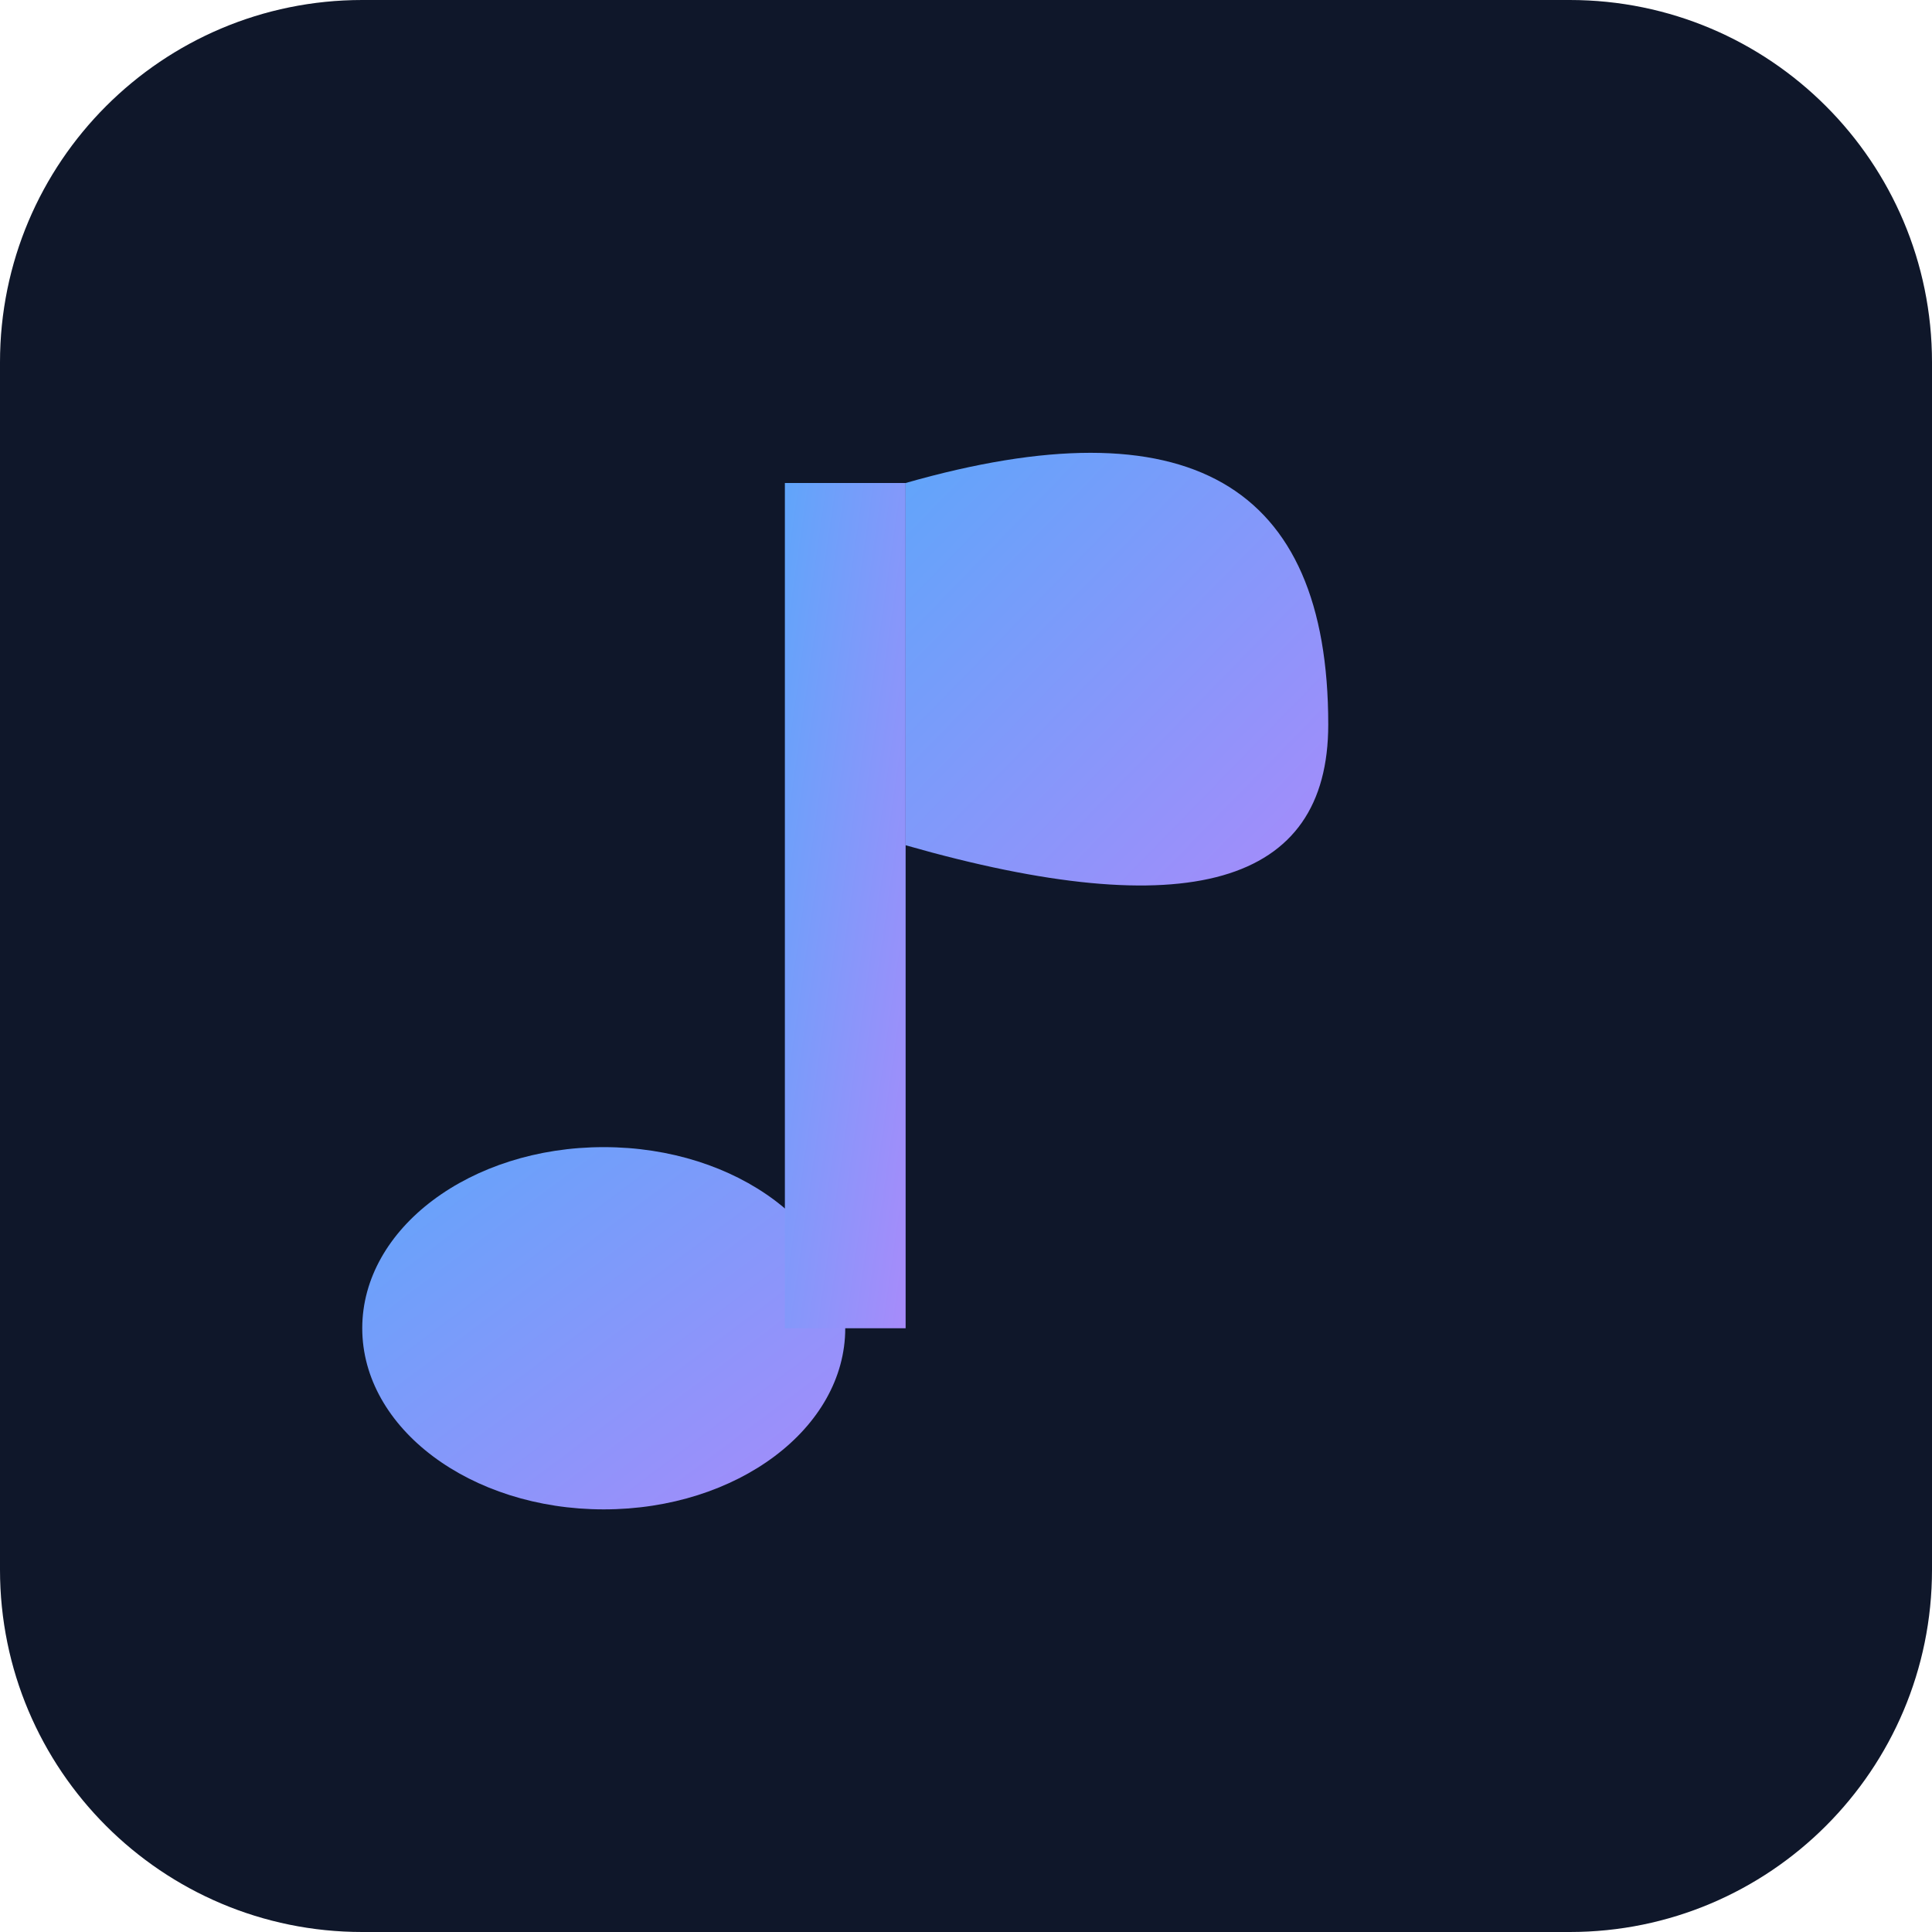
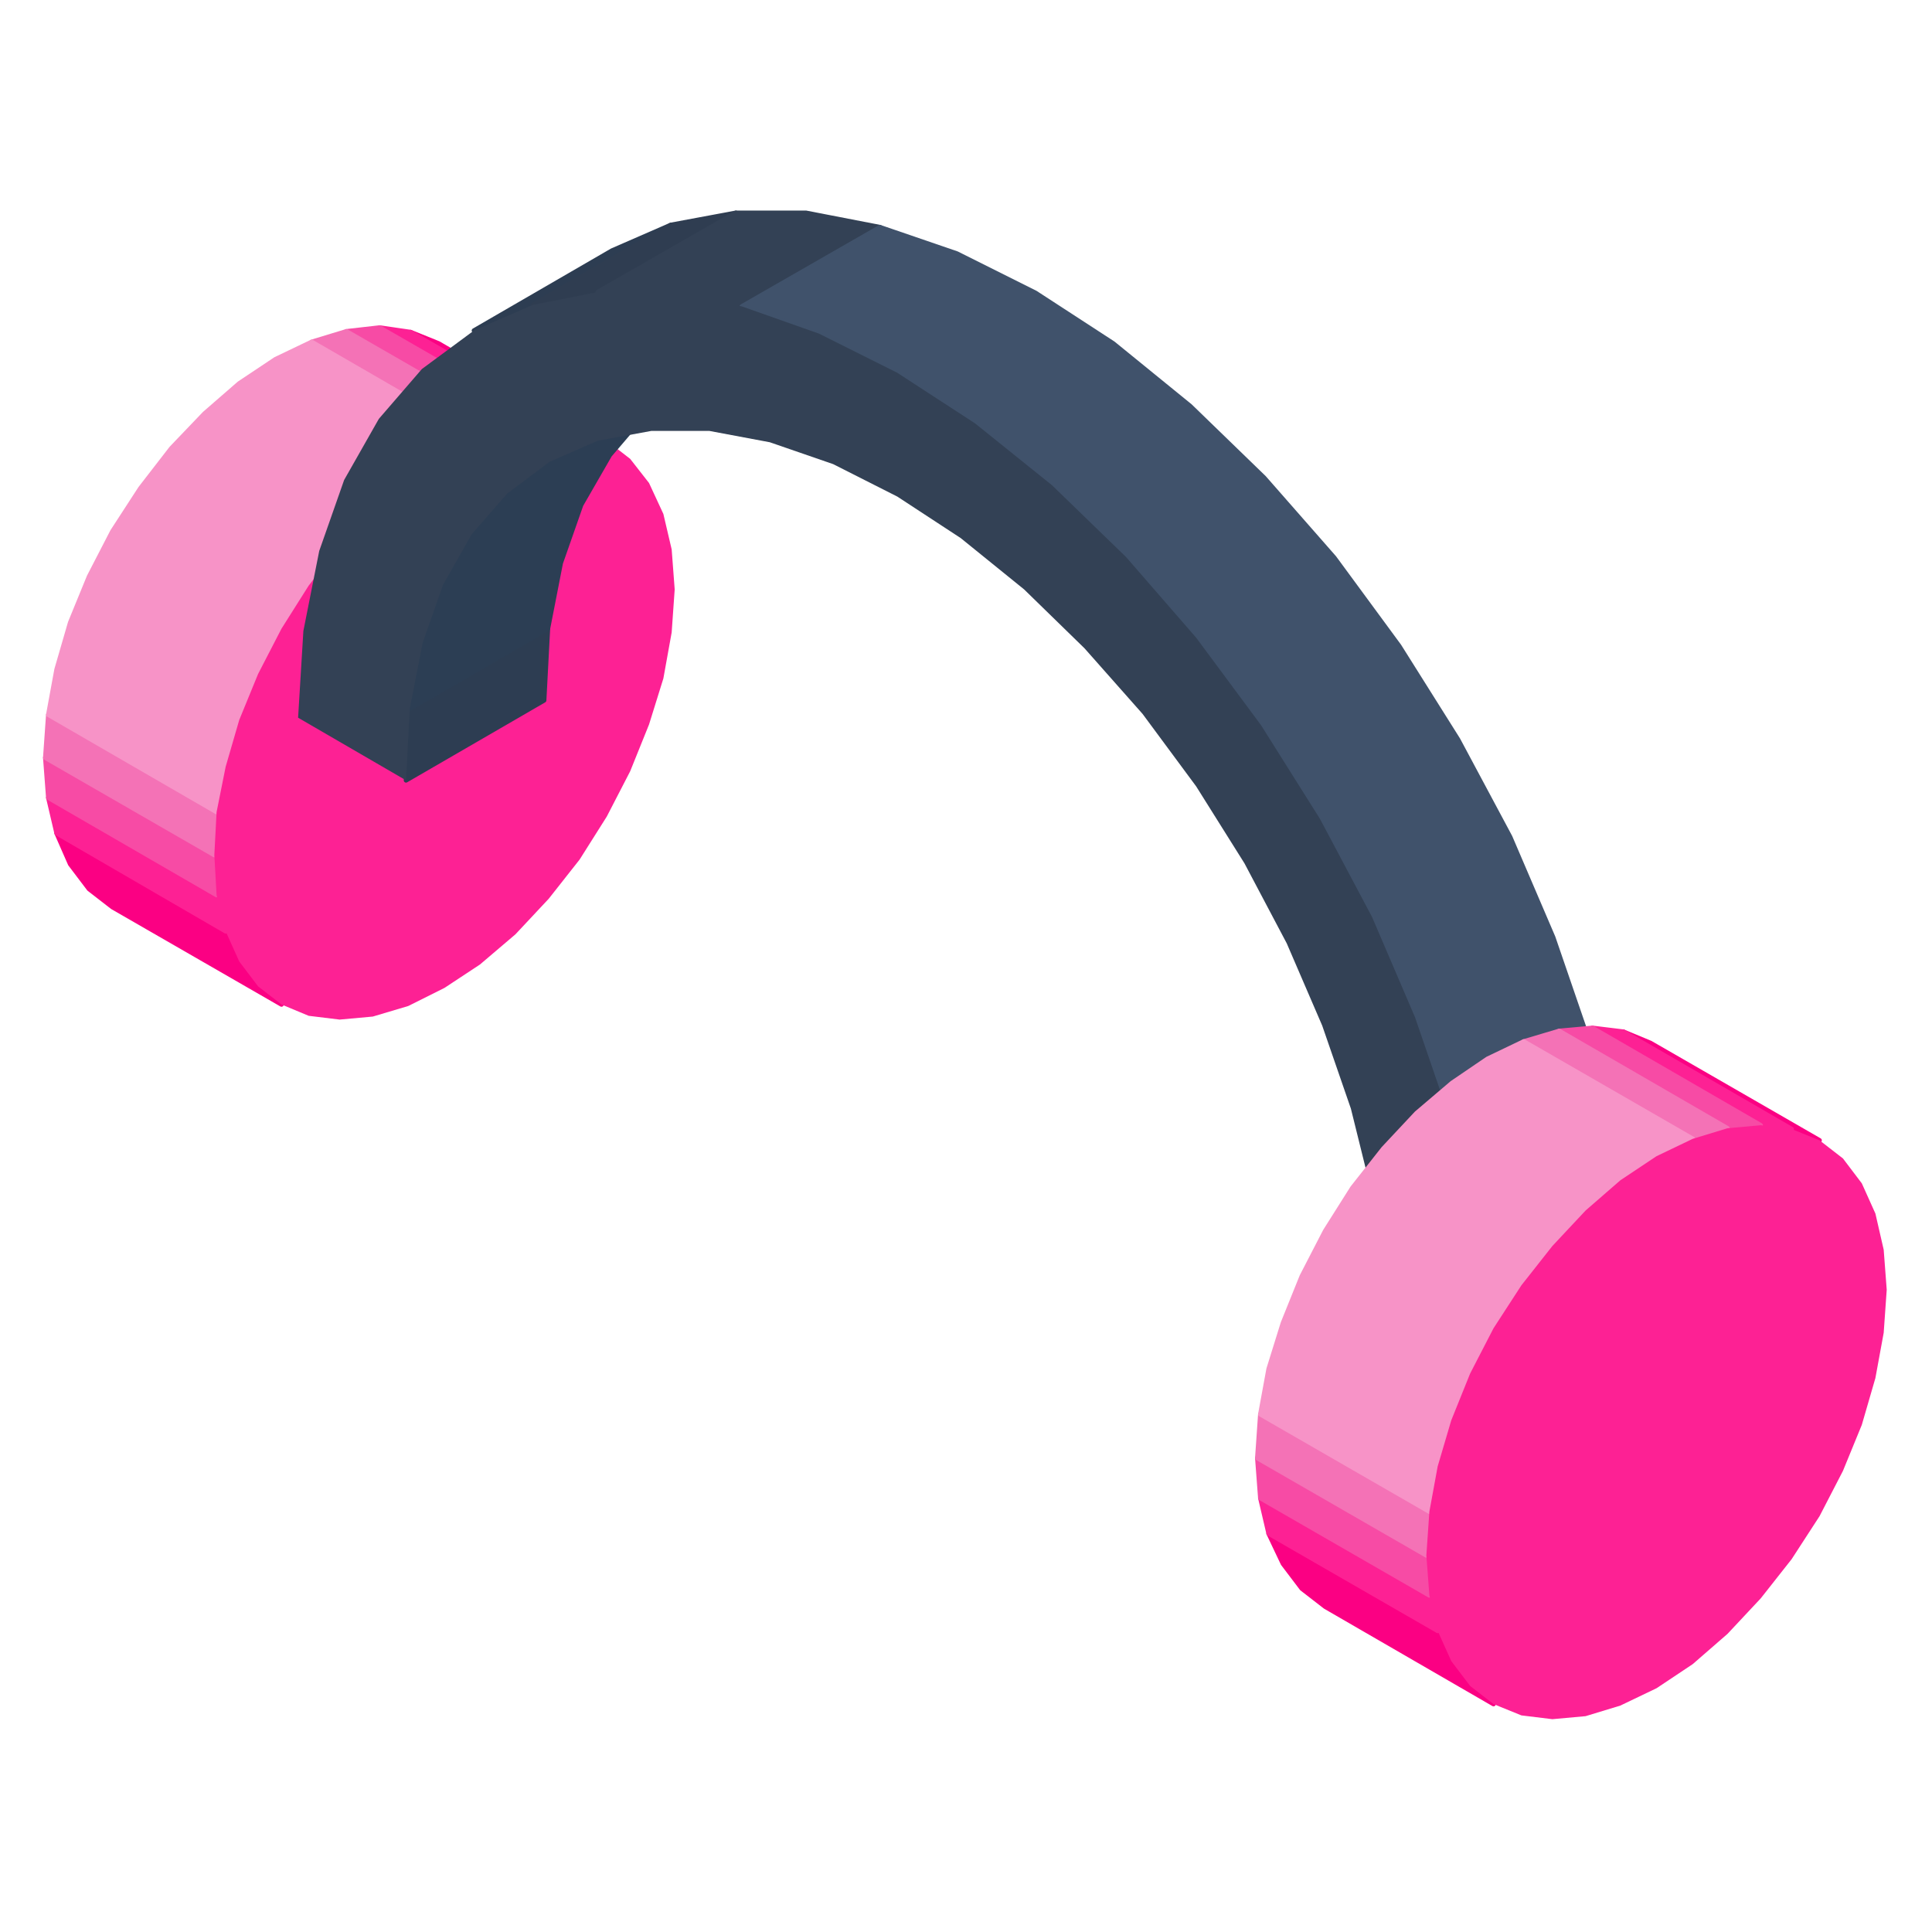
- <svg xmlns="http://www.w3.org/2000/svg" viewBox="0 0 32 32">
-   <defs>
-     <linearGradient id="grad" x1="0%" y1="0%" x2="100%" y2="100%">
-       <stop offset="0%" style="stop-color:#60a5fa;stop-opacity:1" />
-       <stop offset="100%" style="stop-color:#a78bfa;stop-opacity:1" />
-     </linearGradient>
-   </defs>
-   <rect width="32" height="32" rx="6" fill="#0f172a" />
-   <g fill="url(#grad)">
-     <ellipse cx="10" cy="22" rx="4" ry="3" />
-     <rect x="13" y="8" width="2" height="14" />
-     <path d="M15 8 Q22 6 22 12 Q22 16 15 14 L15 8" />
-   </g>
+ <svg xmlns="http://www.w3.org/2000/svg" viewBox="0 0 256 256" width="256" height="256" role="img" aria-label="Music Ear Trainer icon">
+   <path d="M54.4,44L58.1,45.5L80.4,58.4L76.8,56.9ZM14.9,120.2L11.8,117.8L9.3,114.5L7.5,110.4L29.9,123.4L31.7,127.4L34.2,130.7L37.3,133.1Z" fill="#fb0083" stroke="#fb0083" stroke-width="0.6" stroke-linejoin="round" />
+   <path d="M50.3,43.4L54.4,44L76.8,56.9L72.7,56.3ZM7.5,110.4L6.4,105.7L28.7,118.6L29.9,123.4Z" fill="#fd2194" stroke="#fd2194" stroke-width="0.6" stroke-linejoin="round" />
+   <path d="M45.9,43.9L50.3,43.4L72.7,56.3L68.3,56.8ZM6.4,105.7L6,100.4L28.4,113.3L28.7,118.6Z" fill="#f74ba5" stroke="#f74ba5" stroke-width="0.6" stroke-linejoin="round" />
+   <path d="M41.3,45.3L45.9,43.9L68.3,56.8L63.6,58.2ZM6,100.4L6.4,94.7L28.7,107.6L28.4,113.3Z" fill="#f472b6" stroke="#f472b6" stroke-width="0.6" stroke-linejoin="round" />
+   <path d="M6.4,94.7L7.5,88.7L9.3,82.5L11.8,76.4L14.9,70.4L18.6,64.7L22.7,59.4L27.1,54.8L31.7,50.8L36.5,47.6L41.3,45.3L63.6,58.2L58.9,60.5L54.1,63.7L49.4,67.7L45,72.3L40.9,77.6L37.3,83.3L34.2,89.3L31.7,95.4L29.9,101.6L28.7,107.6Z" fill="#f793c7" stroke="#f793c7" stroke-width="0.6" stroke-linejoin="round" />
+   <path d="M28.4,113.3L28.7,107.6L29.9,101.6L31.7,95.4L34.2,89.3L37.3,83.3L40.9,77.6L45,72.3L49.4,67.7L54.1,63.7L58.9,60.5L63.6,58.2L68.3,56.8L72.7,56.3L76.8,56.9L80.4,58.4L83.5,60.8L86,64L87.9,68.1L89,72.8L89.4,78.1L89,83.8L87.9,89.9L86,96L83.5,102.2L80.4,108.2L76.8,113.9L72.7,119.1L68.3,123.8L63.6,127.8L58.9,130.9L54.1,133.3L49.4,134.7L45,135.1L40.9,134.6L37.3,133.1L34.2,130.7L31.7,127.4L29.9,123.4L28.7,118.6Z" fill="#fd2194" />
+   <path d="M72.1,92.8L72.6,83.3L54.3,93.9L53.8,103.4ZM88.9,29.8L81.1,33.2L62.8,43.8L70.6,40.4ZM216.5,176.1L215.8,163.8L197.5,174.4L198.2,186.7Z" fill="#2d3d52" stroke="#2d3d52" stroke-width="0.6" stroke-linejoin="round" />
+   <path d="M72.6,83.3L74.3,74.6L77,66.9L80.8,60.3L85.5,54.8L91.1,50.7L72.8,61.2L67.2,65.4L62.5,70.8L58.7,77.5L56,85.2L54.3,93.9Z" fill="#2c3e54" stroke="#2c3e54" stroke-width="0.6" stroke-linejoin="round" />
+   <path d="M97.5,28.2L88.9,29.8L70.6,40.4L79.2,38.7ZM215.8,163.8L213.7,150.9L195.4,161.4L197.5,174.4Z" fill="#2f3d51" stroke="#2f3d51" stroke-width="0.6" stroke-linejoin="round" />
+   <path d="M116.6,30.1L106.8,28.2L97.5,28.2L79.2,38.7L88.5,38.8L98.3,40.6ZM213.7,150.9L210.4,137.6L192.1,148.2L195.4,161.4Z" fill="#334155" stroke="#334155" stroke-width="0.6" stroke-linejoin="round" />
+   <path d="M210.4,137.6L205.8,124.2L200.1,110.9L193.2,98L185.4,85.6L176.8,73.9L167.5,63.3L157.7,53.8L147.5,45.5L137.2,38.8L126.8,33.6L116.6,30.1L98.3,40.6L108.5,44.2L118.9,49.4L129.2,56.1L139.4,64.3L149.2,73.8L158.5,84.5L167.1,96.1L174.9,108.5L181.8,121.5L187.5,134.8L192.1,148.2Z" fill="#40526b" stroke="#40526b" stroke-width="0.6" stroke-linejoin="round" />
+   <path d="M198.2,186.7L197.5,174.4L195.4,161.4L192.1,148.2L187.5,134.8L181.8,121.5L174.9,108.5L167.1,96.1L158.5,84.5L149.2,73.8L139.4,64.3L129.2,56.1L118.9,49.4L108.5,44.2L98.3,40.6L88.5,38.8L79.2,38.7L70.6,40.4L62.8,43.8L55.9,48.9L50.2,55.5L45.6,63.6L42.3,73L40.2,83.6L39.5,95.1L53.8,103.4L54.3,93.9L56,85.2L58.7,77.5L62.5,70.8L67.2,65.4L72.8,61.2L79.2,58.4L86.3,57.1L94,57.1L102,58.6L110.4,61.5L118.9,65.8L127.3,71.3L135.7,78.1L143.7,85.9L151.4,94.6L158.5,104.2L164.9,114.4L170.5,125L175.2,135.9L179,146.9L181.7,157.8L183.4,168.4L183.9,178.5Z" fill="#334155" />
+   <path d="M215.1,136.7L218.7,138.2L241.1,151.1L237.4,149.6ZM175.6,212.9L172.5,210.5L170,207.2L168.1,203.2L190.5,216.1L192.3,220.1L194.8,223.4L197.9,225.8Z" fill="#fb0083" stroke="#fb0083" stroke-width="0.6" stroke-linejoin="round" />
+   <path d="M211,136.2L215.1,136.7L237.4,149.6L233.3,149.1ZM168.1,203.2L167,198.5L189.4,211.4L190.5,216.1Z" fill="#fd2194" stroke="#fd2194" stroke-width="0.6" stroke-linejoin="round" />
+   <path d="M206.6,136.6L211,136.2L233.3,149.1L228.9,149.5ZM167,198.5L166.6,193.2L189,206.1L189.4,211.4Z" fill="#f74ba5" stroke="#f74ba5" stroke-width="0.6" stroke-linejoin="round" />
+   <path d="M201.9,138L206.6,136.6L228.9,149.5L224.3,150.9ZM166.6,193.2L167,187.4L189.4,200.3L189,206.1Z" fill="#f472b6" stroke="#f472b6" stroke-width="0.6" stroke-linejoin="round" />
+   <path d="M167,187.4L168.1,181.4L170,175.3L172.5,169.1L175.6,163.1L179.2,157.4L183.3,152.2L187.7,147.5L192.4,143.5L197.1,140.3L201.9,138L224.3,150.9L219.5,153.2L214.7,156.4L210.1,160.4L205.7,165.1L201.6,170.3L197.9,176L194.8,182L192.3,188.2L190.5,194.3L189.4,200.3Z" fill="#f793c7" stroke="#f793c7" stroke-width="0.6" stroke-linejoin="round" />
+   <path d="M189,206.1L189.4,200.3L190.5,194.3L192.3,188.2L194.8,182L197.9,176L201.6,170.3L205.7,165.1L210.1,160.4L214.7,156.4L219.5,153.2L224.3,150.9L228.9,149.5L233.3,149.1L237.4,149.6L241.1,151.1L244.2,153.5L246.7,156.8L248.5,160.8L249.6,165.6L250,170.9L249.6,176.6L248.5,182.6L246.7,188.8L244.2,194.9L241.1,200.9L237.4,206.6L233.3,211.8L228.9,216.5L224.3,220.5L219.5,223.7L214.7,226L210.1,227.4L205.7,227.8L201.6,227.3L197.9,225.8L194.8,223.4L192.3,220.1L190.5,216.1L189.4,211.4Z" fill="#fd2194" />
</svg>
